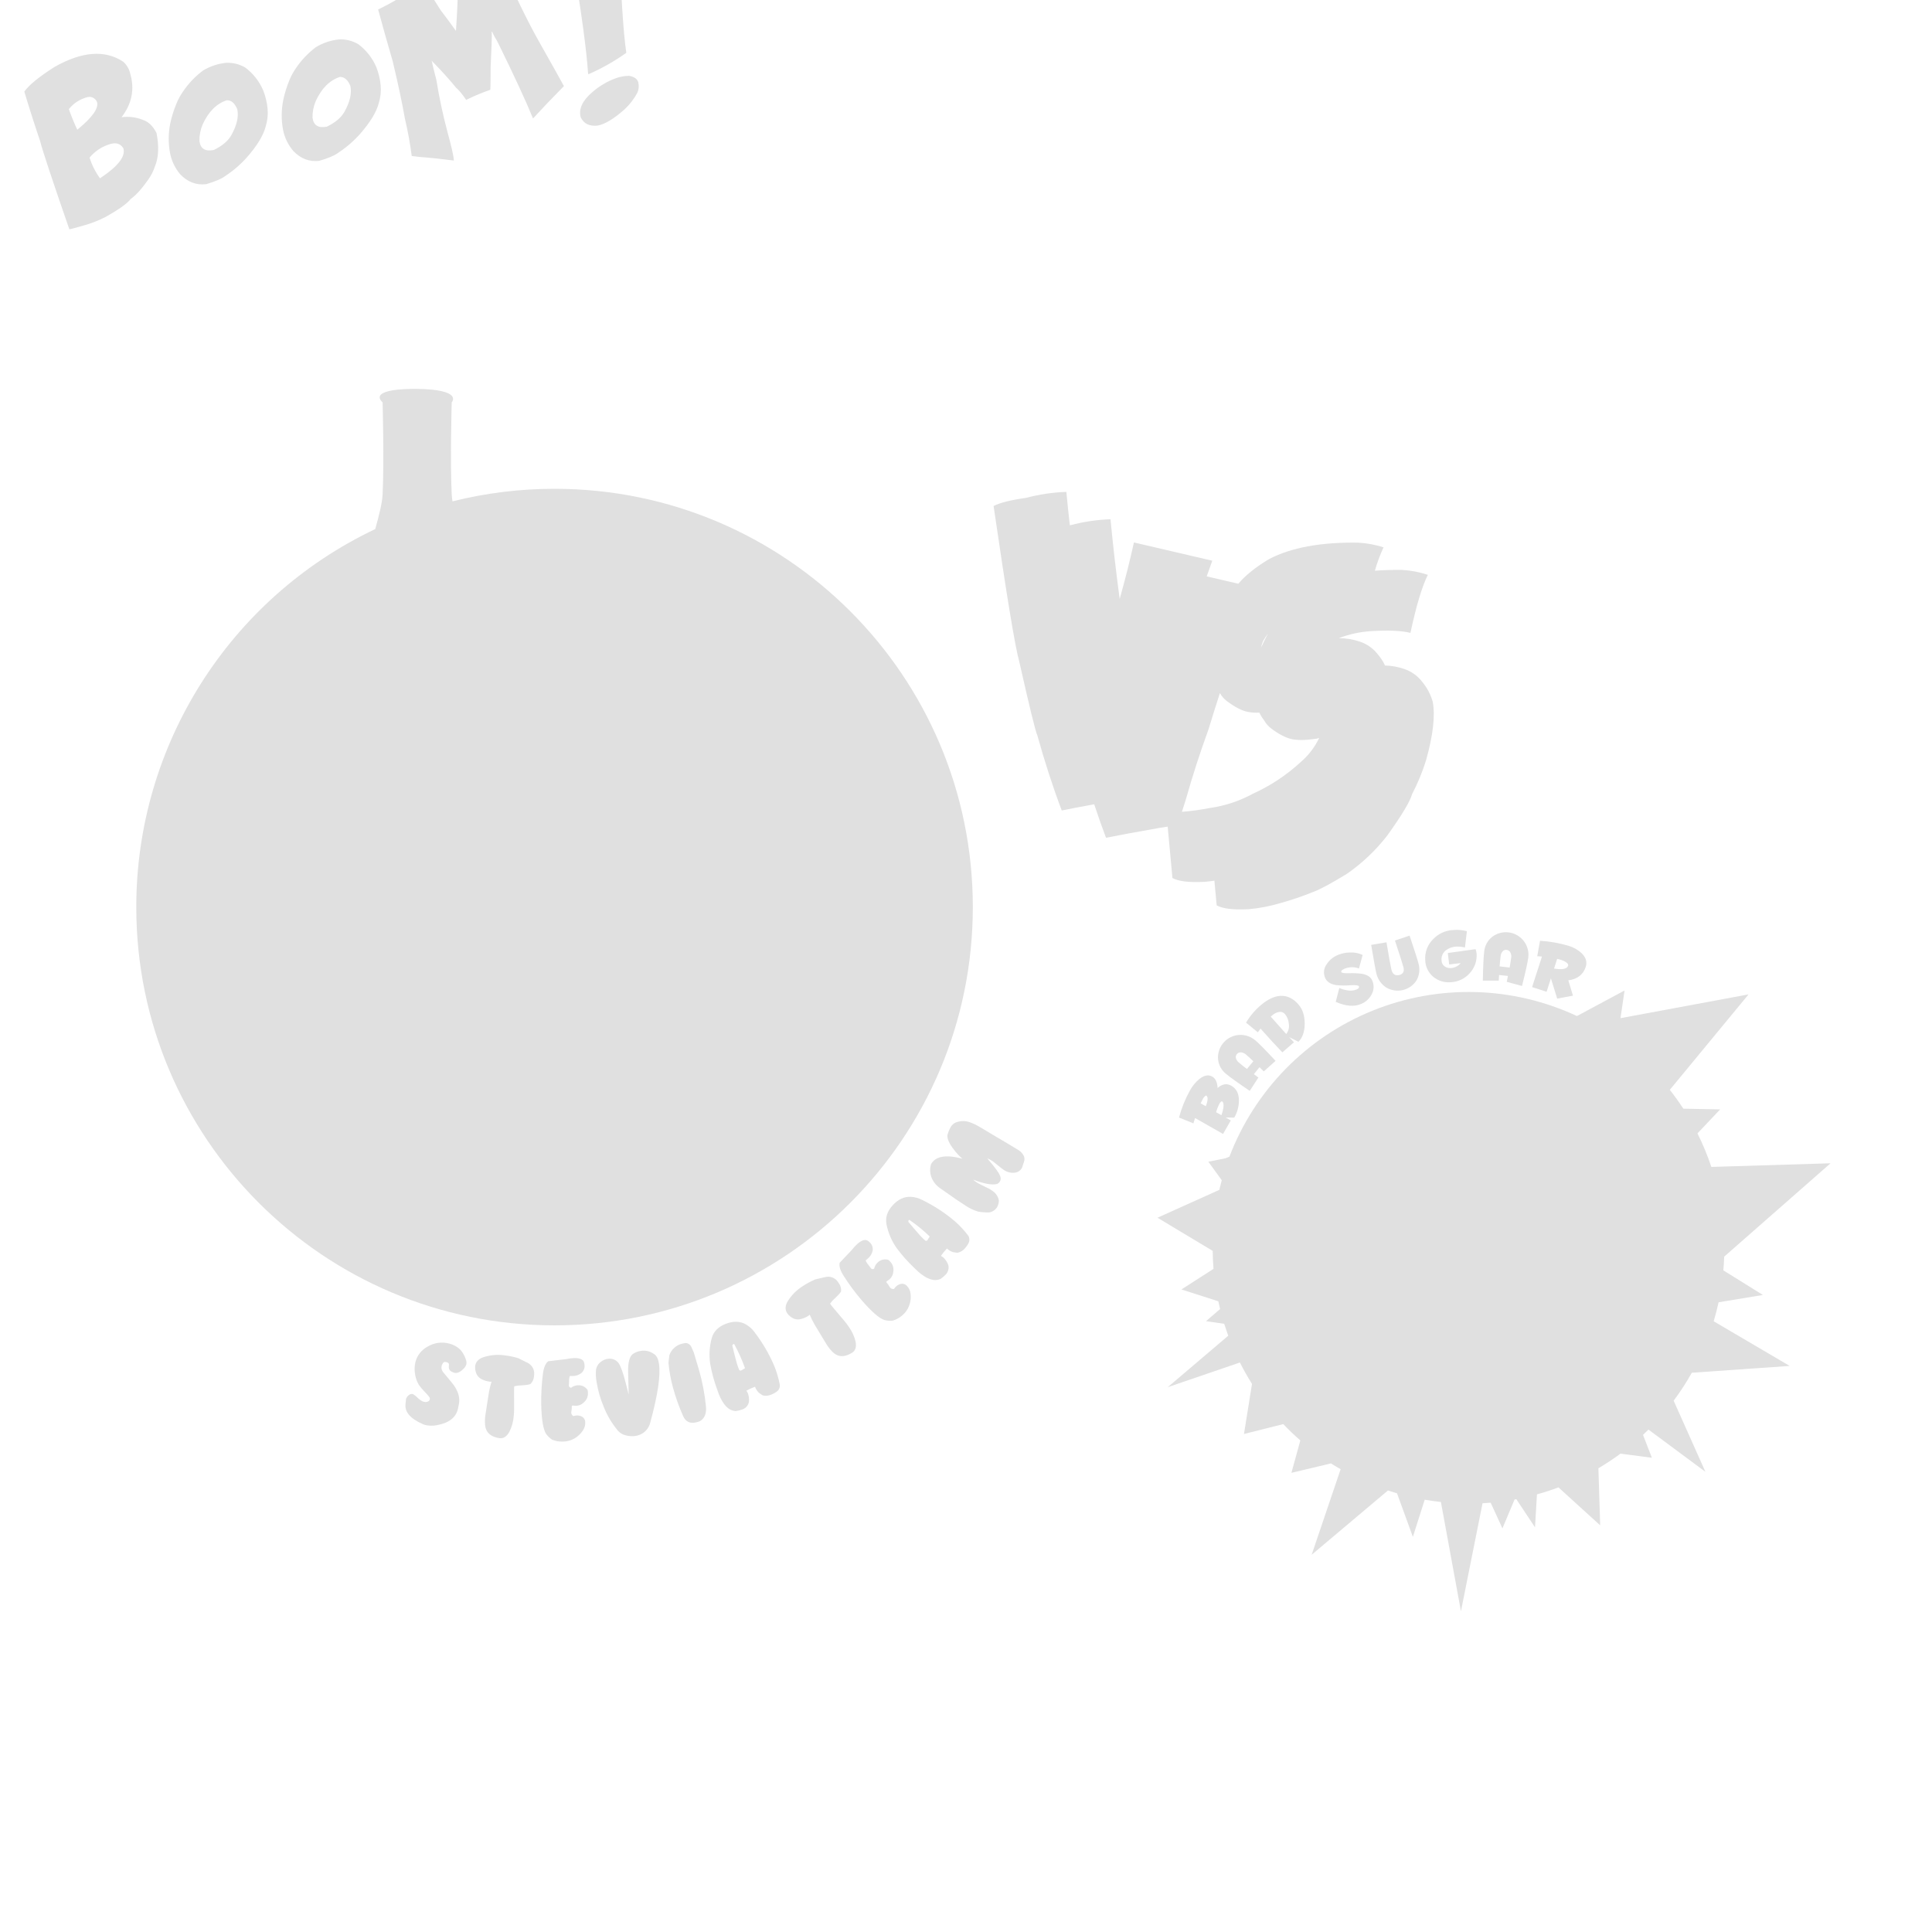
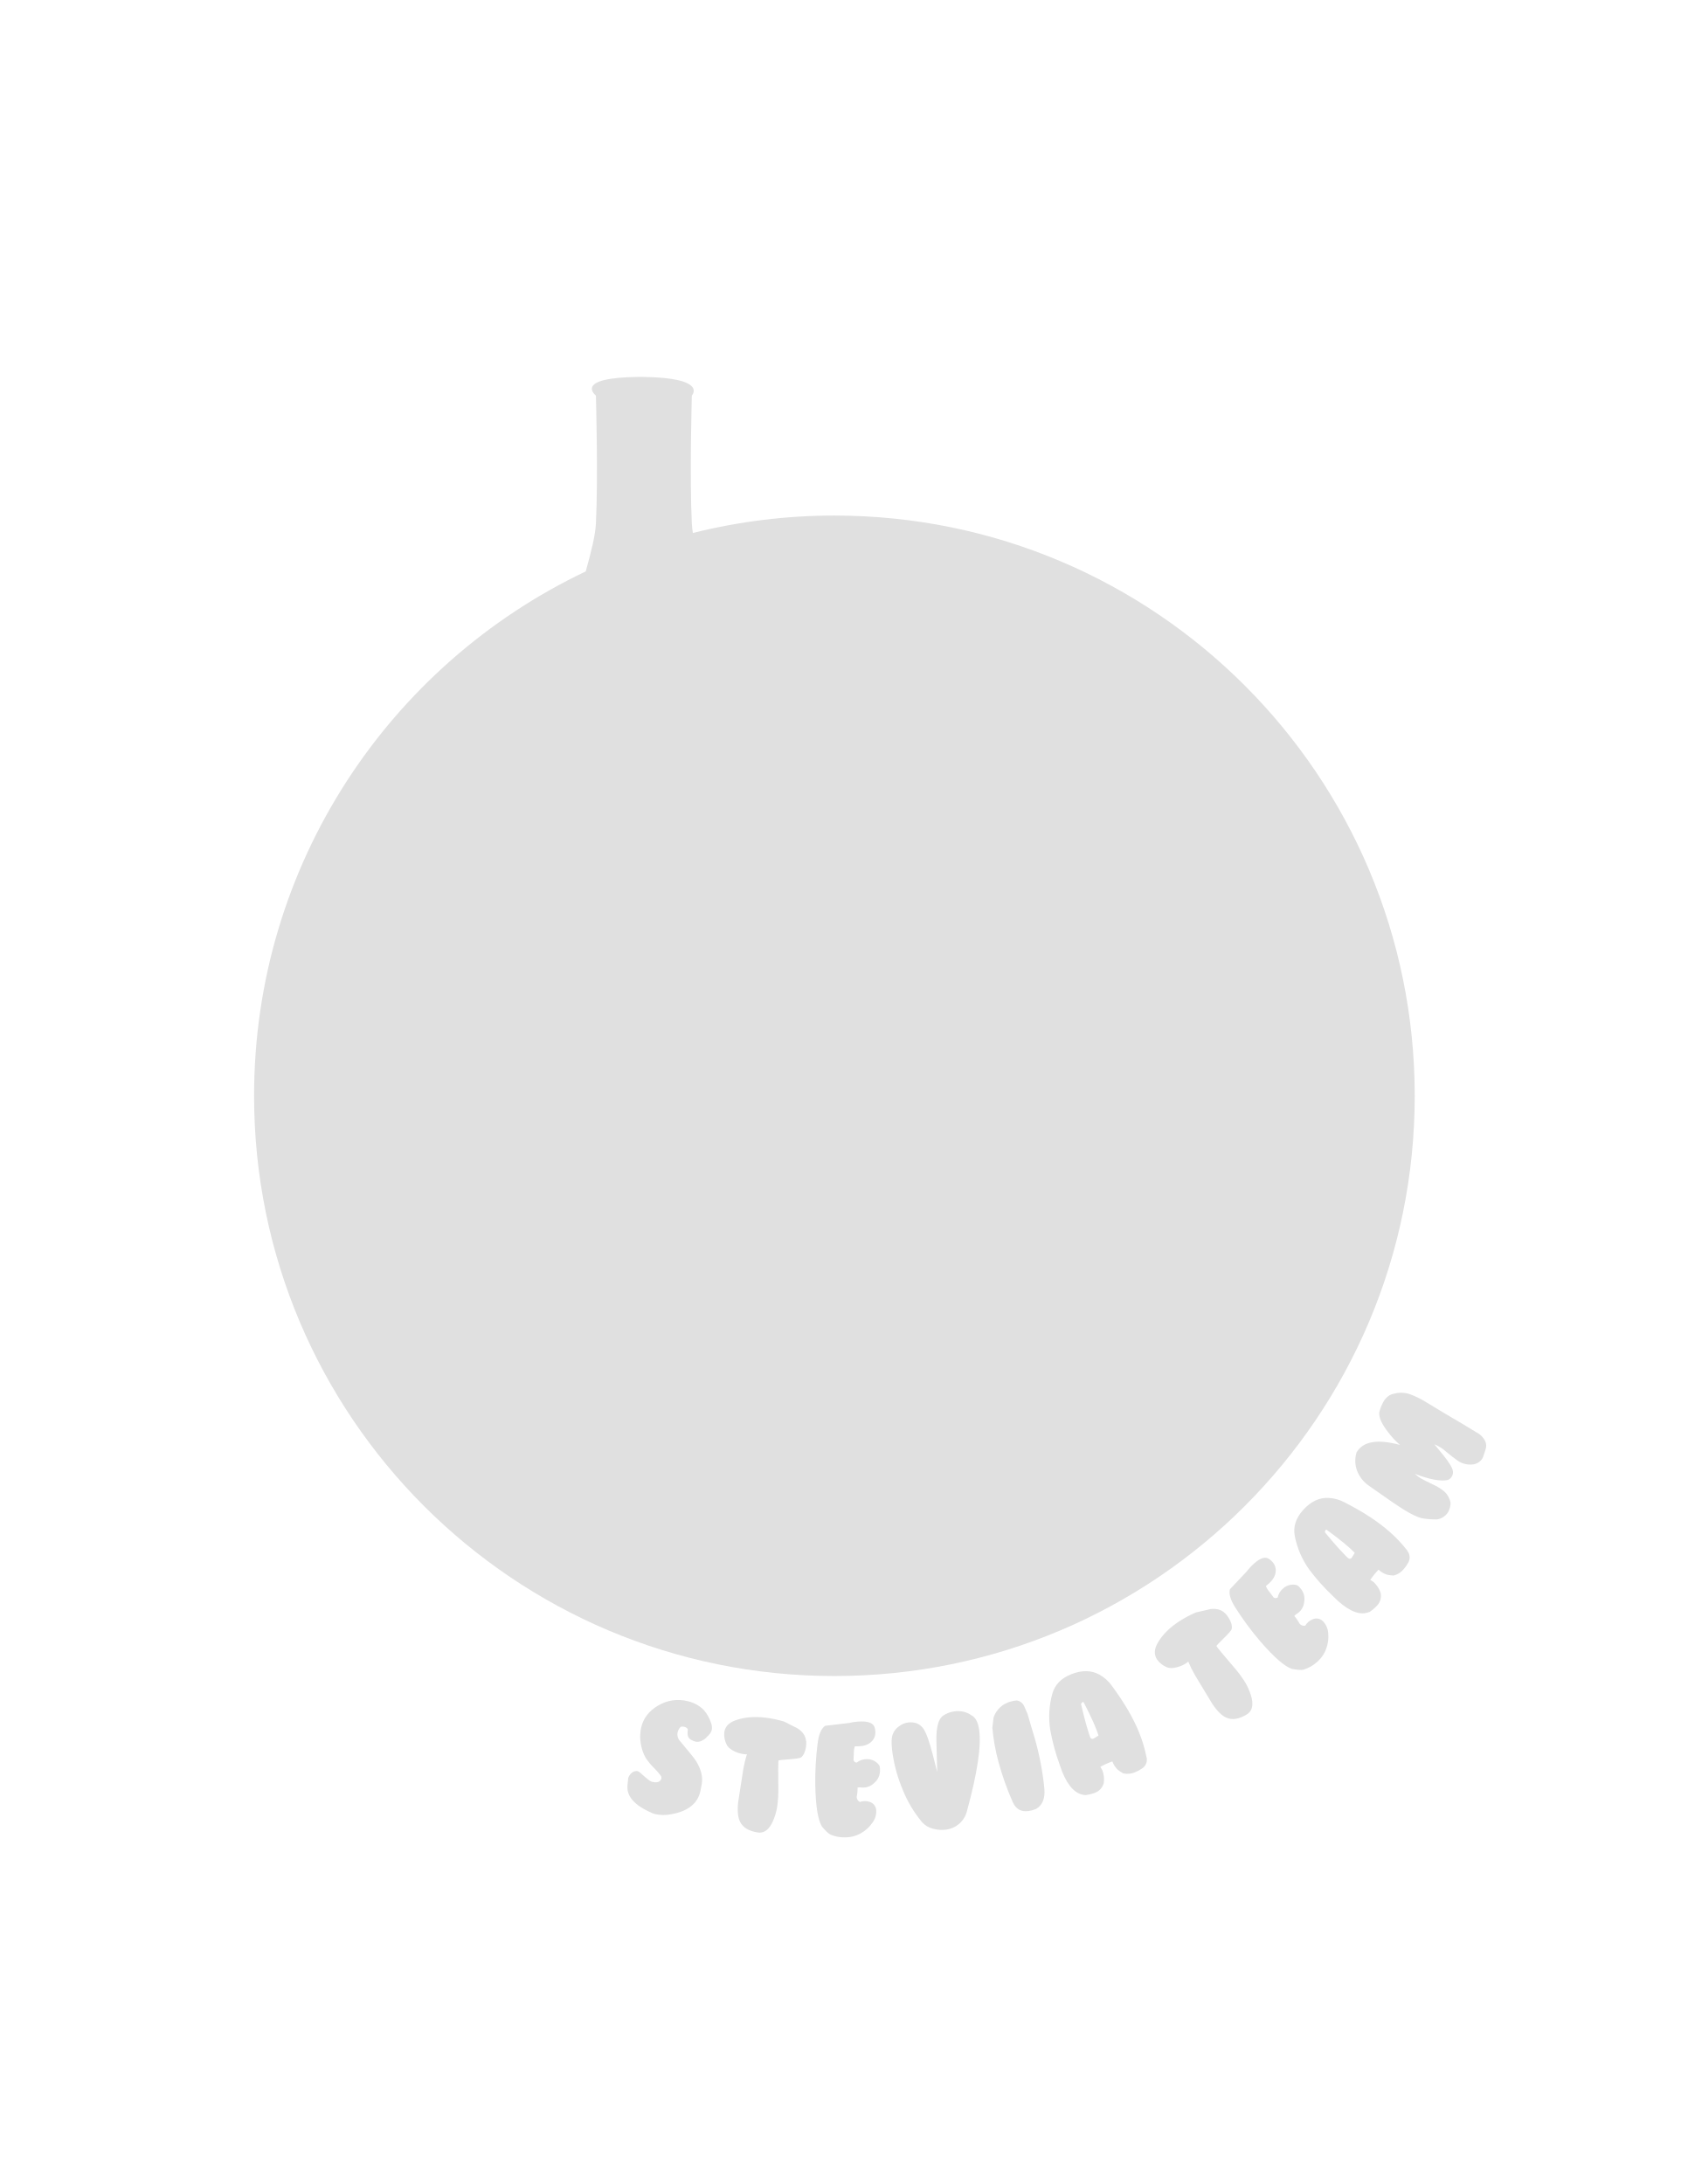
- <svg xmlns="http://www.w3.org/2000/svg" id="Calque_1" data-name="Calque 1" viewBox="0 0 1000 1000">
+ <svg xmlns="http://www.w3.org/2000/svg" id="Calque_1" data-name="Calque 1" viewBox="0 0 1000 1300">
  <defs>
-     <style>.cls-1{fill:#e0e0e0;}</style>
+     <style>.cls-1{fill:#e0e0e0;}.cls-2{clip-path:url(#clip-path);}.cls-3{fill:#f2f2f2;}</style>
+     <clipPath id="clip-path">
+       <path class="cls-1" d="M566.08,3697.47s0-.48.08-1.38h0c-.06.9-.08,1.38-.08,1.38h0" />
+     </clipPath>
  </defs>
-   <path class="cls-1" d="M637.27,561.94q4,2.25,4,7.69a17.67,17.67,0,0,1-2.43,8.86l-4.46-.08,2.67,1.52-4,7-14.49-8.23-.87,2.74-7.44-3a62.19,62.19,0,0,1,5.69-14.07,20.31,20.31,0,0,1,4.77-5.82q3.73-3,6.73-1.32,2.56,1.45,2.78,5.89Q633.82,560,637.27,561.94Zm-13,5.14h-.19a4.84,4.84,0,0,0-1.63,2q-.48.85-1,2l2.67,1.51Q625.9,568,624.31,567.07Zm8.24,3-.32,0a2.83,2.83,0,0,0-1,1.19,21.07,21.07,0,0,0-1.72,4.41l2.74,1.56a22.49,22.49,0,0,0,1-3.77Q633.58,570.67,632.55,570.08Z" />
-   <path class="cls-1" d="M649.82,538.52q2.79,2.38,10.41,10.59l-6.09,5.45-2.23-2.18L649,556l2.35,1.72-4.49,6.92q-9.37-6.35-12.23-8.78a10.91,10.91,0,0,1-4.17-7.69,11.68,11.68,0,0,1,19.34-9.62Zm-4.88,7.32a4.57,4.57,0,0,0-2.36-1.11,2.49,2.49,0,0,0-2.35.85,2.26,2.26,0,0,0-.49,2.19,4.21,4.21,0,0,0,1.38,2.1q2.34,2,4.3,3.43l3.3-4Q647.14,547.72,644.93,545.84Z" />
-   <path class="cls-1" d="M672.31,520.2q3,3.62,3,9.61,0,6.18-3.23,9.41l-4.8-2.4,2.47,2.66-6,5.21q-4.85-5-11.3-12.28l-1.4,1.92-6.09-5a35.63,35.63,0,0,1,7.95-9.32q5.19-4.29,9.88-4.56Q668.18,515.2,672.31,520.2ZM665.19,525a3.24,3.24,0,0,0-3.19-1.18,6.52,6.52,0,0,0-3.26,1.53q-.39.33-1,.85,2.65,3,8,9A6.64,6.64,0,0,0,667.1,530,8.88,8.88,0,0,0,665.19,525Z" />
-   <path class="cls-1" d="M705.3,494.29l-1.9,7a10.17,10.17,0,0,0-7.45.1q-2.07.91-1.69,1.77.29.66,3.88.58a39,39,0,0,1,6.93.31q4,.76,5.15,3.37a8,8,0,0,1-.23,7.22,10.77,10.77,0,0,1-5.46,5q-5.35,2.34-13.17-1.07l1.87-7.19a15.8,15.8,0,0,0,4.36,1.25,8.45,8.45,0,0,0,4.47-.42q1.72-.75,1.31-1.69-.34-.78-4.3-.58a37.32,37.32,0,0,1-7.52-.06q-4.35-.7-5.7-3.78a7.11,7.11,0,0,1,.83-7,12.46,12.46,0,0,1,5.6-4.73,16.67,16.67,0,0,1,6.52-1.37A13.54,13.54,0,0,1,705.3,494.29Z" />
-   <path class="cls-1" d="M734.21,498.68a11.43,11.43,0,0,1-1,8.72,11.58,11.58,0,0,1-15.72,3.72,11.76,11.76,0,0,1-5.1-7.38q-.62-2.48-2.67-14.66l7.92-1.35q2,11.89,2.53,14.08.9,3.64,4.09,2.85,3-.74,2.16-4-.56-2.27-4.4-13.84l7.58-2.54Q733.56,496.07,734.21,498.68Z" />
-   <path class="cls-1" d="M764.28,493.58a13.4,13.4,0,0,1-3.58,10.17,13.83,13.83,0,0,1-9.79,4.64,12.49,12.49,0,0,1-9.15-2.87,11.6,11.6,0,0,1-4.06-8.58,13.76,13.76,0,0,1,4-10.73,15.2,15.2,0,0,1,10.48-4.83,19.89,19.89,0,0,1,7.08.62l-1,8.42a18.71,18.71,0,0,0-4.25-.48,9.67,9.67,0,0,0-5.57,1.9,5.84,5.84,0,0,0-2.3,5.25,3.83,3.83,0,0,0,1.54,3.07,5.29,5.29,0,0,0,3.51.91,7.22,7.22,0,0,0,4.85-2.54q-1.87.15-5.94.68l-.72-5.93,14.36-2A7.37,7.37,0,0,1,764.28,493.58Z" />
-   <path class="cls-1" d="M791,495.85q-.47,3.64-3.22,14.49l-7.89-2.14.61-3.06-4.58-.47-.16,2.9h-8.25q.22-11.32.71-15a10.91,10.91,0,0,1,4.18-7.69,11.68,11.68,0,0,1,18.6,11Zm-8.8-.11a4.57,4.57,0,0,0-.35-2.58,2.49,2.49,0,0,0-2-1.51,2.25,2.25,0,0,0-2.1.78,4.21,4.21,0,0,0-1,2.3q-.4,3-.54,5.47l5.17.59Q781.8,498.62,782.18,495.74Z" />
-   <path class="cls-1" d="M820.76,500.51q-2,6-9,6.9l2.4,7.94L806,516.87l-3.25-10.46-2.24,6.93-7.5-2.42,5.11-15.82-2.45-.17,1.45-8a66.94,66.94,0,0,1,14.9,2.67,16.77,16.77,0,0,1,6.72,3.87Q822,496.74,820.76,500.51Zm-9.1-.66q.3-.93-1.15-1.85a9,9,0,0,0-2.33-1.11,22.07,22.07,0,0,0-2.19-.57l-1.61,5Q810.83,502.4,811.66,499.85Z" />
-   <path class="cls-1" d="M76.7,93a25.26,25.26,0,0,0,3.46-6.78q2.91-6.92.86-17.36-2.73-5.39-7.09-6.83a21.89,21.89,0,0,0-11-1.36Q71,50.12,67.37,38a11.17,11.17,0,0,0-3.71-6.13q-14.18-9.26-35.47,2.79-12,7.63-15.6,12.75,3.89,13,8.08,25.32,2,7.8,15.21,45.92,0,.21,7.15-1.86a59.39,59.39,0,0,0,11.38-4.38q10.73-6,13.22-9.4Q71.83,100,76.7,93ZM40,67.15q-2.35-5-4.37-10.66a18,18,0,0,1,9.83-6.26,4.23,4.23,0,0,1,4.77,2.64Q51.59,57.68,40,67.15ZM51.75,92.29A37.91,37.91,0,0,1,46.34,81.6a21.75,21.75,0,0,1,11.1-7.15q4.3-1.11,6.41,2.3Q65.74,83.06,51.75,92.29Z" />
-   <path class="cls-1" d="M93.28,90.22q5.76,6,13.41,5.11,7.09-2.07,10-4.29A57.2,57.2,0,0,0,128,81.22q7.76-8.93,9.5-15.69a23.89,23.89,0,0,0,1-9.27,34.77,34.77,0,0,0-2.26-9.47A29.15,29.15,0,0,0,127,35a17.91,17.91,0,0,0-9.88-2.49,28.66,28.66,0,0,0-12.05,4,45.11,45.11,0,0,0-10.43,11,32.33,32.33,0,0,0-3.23,5.91A58.59,58.59,0,0,0,88.09,64,40.64,40.64,0,0,0,88,79.18,24,24,0,0,0,93.28,90.22Zm11.61-25.81q4.56-9.95,12.52-12.52,3.47-.08,5.42,4.7,1.18,5.72-3.07,13.34-2.53,4.5-9.06,7.69Q104,79,103.23,73A20.91,20.91,0,0,1,104.89,64.41Z" />
-   <path class="cls-1" d="M151.81,78.15q5.76,6,13.41,5.11,7.1-2.07,10-4.29a57.17,57.17,0,0,0,11.31-9.83q7.76-8.93,9.5-15.69a23.89,23.89,0,0,0,1-9.27,34.75,34.75,0,0,0-2.26-9.47,29.14,29.14,0,0,0-9.31-11.83,17.91,17.91,0,0,0-9.88-2.49,28.65,28.65,0,0,0-12.05,4,45.11,45.11,0,0,0-10.43,11,32.33,32.33,0,0,0-3.23,5.91,58.56,58.56,0,0,0-3.28,10.59,40.63,40.63,0,0,0-.11,15.18A24.05,24.05,0,0,0,151.81,78.15Zm11.61-25.81q4.56-9.95,12.52-12.52,3.47-.08,5.42,4.7,1.18,5.72-3.07,13.34-2.53,4.5-9.07,7.69-6.67,1.35-7.46-4.64A20.93,20.93,0,0,1,163.43,52.33Z" />
-   <path class="cls-1" d="M209.61,61.53a188.42,188.42,0,0,1,3.5,19.21l4.11.5q6.68.46,17.73,1.86-.22-3.44-3.35-14.83a275.46,275.46,0,0,1-5.76-27q-2.05-7.81-2.28-9.58c-.13.08-.22.05-.26-.08l.19-.12q7.76,7.93,12.64,14,1.82,1.35,5.18,6.23l.92-.49a109.68,109.68,0,0,1,11.54-4.74q.17-1.32.18-11.76.74-15,.57-18.26l.19-.12a37.45,37.45,0,0,0,2.82,5.27l-.17.09c0,.12.12.15.24.09q12.93,26.32,18.29,39.52,7.19-7.85,16-16.75Q288.94,39.14,279.27,22q-8.82-15.47-21.6-44.38-9.24,5.09-20.52,10Q237,2,236,16q-4.57-6.41-7.89-10.67L218.83-9.4A127.62,127.62,0,0,1,195.72,4.9q3.52,13.06,7.51,26.67Q207.43,49.12,209.61,61.53Z" />
-   <path class="cls-1" d="M306.41,47.84q-7.59,6.59-5.82,12.92Q303,65.7,309.35,65q5.54-1,13.82-8.31a32.8,32.8,0,0,0,6.66-8.57,8.06,8.06,0,0,0,.59-5.26q-.6-2.9-4.84-3.61A20.87,20.87,0,0,0,319,40.4,38.62,38.62,0,0,0,306.41,47.84Z" />
-   <path class="cls-1" d="M304.63,38.4a107.72,107.72,0,0,0,19.54-11.06q-2.45-17-3.7-59.72-3.17,1.56-23.79,13.61,6.43,37.93,7.73,57A.17.17,0,0,1,304.63,38.4Z" />
-   <path class="cls-1" d="M926.33,707,887,683.89q1.45-4.84,2.53-9.83l22.95-3.79L892,657.54q.31-3.52.43-7.1l55.05-48.33L885.79,604a131.58,131.58,0,0,0-7.19-17.36l11.74-12.41-19.05-.38q-3.27-5-7-9.76l40.75-49.39L838.76,527l2.1-14.32-24.64,13.22A132.51,132.51,0,0,0,636.34,598.7l-2,.81-8.89,1.8,6.93,9.57c-.45,1.66-.88,3.32-1.27,5l-32,14.41,28.57,17.15q.06,4.7.43,9.32L611.5,667.42l19.11,6.13q.43,2,.91,4l-7.29,6.29,9.41,1.36q1,3.12,2.09,6.17L604.43,718l37.34-12.77q2.87,5.7,6.26,11.08l-4.15,25.92,20.34-5.12q4.21,4.42,8.83,8.45l-4.62,16.78,20.48-4.88q2.46,1.57,5,3l-15,44.28,39.49-33.27q2.32.77,4.69,1.46l8.21,22.54,6.13-19.23q4.15.72,8.38,1.17L756.18,834l11.18-55.91c1.41-.08,2.81-.18,4.2-.3l6.1,13.29,6.27-14.93.92-.18,9.67,14.58,1-17.06q5.67-1.57,11.13-3.62l21.6,19.64-.92-29.54a132.6,132.6,0,0,0,11.42-7.56L855,754.53l-4.58-11.86q1.43-1.34,2.83-2.72l29.47,21.86L866.28,725a132.61,132.61,0,0,0,9.4-14.47Z" />
-   <path class="cls-1" d="M503.53,469.5C503.53,349.94,406.6,253,287,253a216.91,216.91,0,0,0-52.8,6.5,33.77,33.77,0,0,1-.39-3.47c-.87-17.38,0-47.8,0-47.8s6.23-6.67-18.4-6.95h-1.59c-24.52.28-15.79,6.95-15.79,6.95s.87,30.42,0,47.8c-.21,4.11-1.68,10.32-3.81,17.82A216.51,216.51,0,0,0,70.54,469.5C70.54,589.06,167.47,686,287,686S503.53,589.06,503.53,469.5Z" />
-   <path class="cls-1" d="M238.31,698.64a12.48,12.48,0,0,0-5.8-3.21,14.42,14.42,0,0,0-11.33,1.66,12.49,12.49,0,0,0-6.12,7.78,15.47,15.47,0,0,0-.1,7.1,14.89,14.89,0,0,0,1.75,4.68,24.14,24.14,0,0,0,2.84,3.46,26.22,26.22,0,0,1,2.74,3.1,1.48,1.48,0,0,1,.19,1.11q-.41,1.4-2.42,1.38H220l0-.07a4.77,4.77,0,0,1-.92-.12,9,9,0,0,1-2.89-2,11,11,0,0,0-2.46-1.94,2.49,2.49,0,0,0-2.16.56,3.92,3.92,0,0,0-1.47,2.24q.05-.21,0,.36t-.2,2q-.74,6.15,8.89,10.35l.09.08a8.92,8.92,0,0,0,1.12.4,14.58,14.58,0,0,0,6.22.09q9.18-1.65,10.81-8.41.32-1.7.53-2.7.78-4.14-2.18-8.85-.83-1.33-5.87-7.29a3.68,3.68,0,0,1-.91-3.41,4.44,4.44,0,0,1,1.11-1.94,2.46,2.46,0,0,1,1.4,0q1.41.36,1.26,1.38-.38,2.57,1.18,3.42a8.17,8.17,0,0,0,1.66.7q1.83.47,4.1-1.45l0-.07a5.76,5.76,0,0,0,2.07-2.86,4.87,4.87,0,0,0-.28-2.58A14.12,14.12,0,0,0,238.31,698.64Z" />
-   <path class="cls-1" d="M276.47,710.24a6.17,6.17,0,0,0-3-4.64L268.3,703a41.59,41.59,0,0,0-7-1.46,24.25,24.25,0,0,0-11.25,1q-3.74,1.36-4.11,4.57a8.29,8.29,0,0,0,.81,4.27,5.8,5.8,0,0,0,3.1,2.75,11.84,11.84,0,0,0,3.57,1,3.26,3.26,0,0,0,1,0,42.34,42.34,0,0,0-1.34,5.49L252,727.48q-.92,6-.87,5.6-.51,4.88.72,7.3,1.63,3.23,6.65,4,3.09.47,5.16-3.31a21.66,21.66,0,0,0,2.22-7.88,34.79,34.79,0,0,0,.23-4.32q-.11-10.76.07-11.34a17.73,17.73,0,0,1,4-.48q3.91-.28,4.46-.76a6.2,6.2,0,0,0,1.76-3.92,11.08,11.08,0,0,0,.08-2.11Z" />
-   <path class="cls-1" d="M297.58,727.61a5.73,5.73,0,0,0,4.5-1.64,6,6,0,0,0,2.24-4.84,5.23,5.23,0,0,0-.19-1.67,5.48,5.48,0,0,0-4.62-2.46,6.14,6.14,0,0,0-3.92,1.3,1.29,1.29,0,0,1-1.15-.94q0-.32.12-2.57a6.91,6.91,0,0,1,.39-2.57l1.19,0a7.22,7.22,0,0,0,4.77-1.53,4.71,4.71,0,0,0,1.66-3.8,5.5,5.5,0,0,0-.35-1.94q-.79-2.09-5-2a21.6,21.6,0,0,0-4.41.56l-9,1.06q-2.19,1.55-2.8,6.62a110.21,110.21,0,0,0-.88,15.54q.24,11.8,2.51,15.43a11.79,11.79,0,0,0,3.12,3,12.72,12.72,0,0,0,5.46,1,11.81,11.81,0,0,0,6-1.55,13,13,0,0,0,4.41-4.09,6.92,6.92,0,0,0,1.27-4.74,3.41,3.41,0,0,0-2.47-2.87,5.59,5.59,0,0,0-3.61.06,2.1,2.1,0,0,1-1.16-1.92,15.36,15.36,0,0,0,.32-3.46A4.26,4.26,0,0,1,297.58,727.61Z" />
-   <path class="cls-1" d="M338.22,700.65a8.81,8.81,0,0,0-6.54-1.43,9.61,9.61,0,0,0-4,1.52q-2.73,1.82-2.57,9.51t.3,11.59l-1.68-6.56q-1.91-7.35-3.51-9.67a5.66,5.66,0,0,0-5.52-2.29,7.14,7.14,0,0,0-3.64,1.52,6.29,6.29,0,0,0-2.55,4.09,22.79,22.79,0,0,0,.3,6.44A55.5,55.5,0,0,0,312.42,728a45,45,0,0,0,7.49,12.62,7.82,7.82,0,0,0,3.94,2.3,12.46,12.46,0,0,0,5.23.31,8.09,8.09,0,0,0,1.16-.28,9.1,9.1,0,0,0,6.36-6.72q5.82-21.36,4.49-30.32Q340.46,701.79,338.22,700.65Z" />
-   <path class="cls-1" d="M361.82,709.16q-.24-.88-1.18-3.93t-1.52-5.17l-1.33-3a3.64,3.64,0,0,0-2.59-1.92,9.27,9.27,0,0,0-2.09.34,9.13,9.13,0,0,0-6.64,6L346,705.3a72.75,72.75,0,0,0,2.31,12.84,104.69,104.69,0,0,0,5.23,14.73q2,4.66,7.25,3.23.42-.11,1.53-.53,3.57-2.09,3.08-7.6A105.73,105.73,0,0,0,361.82,709.16Z" />
-   <path class="cls-1" d="M403.52,716.21a50.41,50.41,0,0,0-2.75-9.18,80.67,80.67,0,0,0-10.2-17.46,14.15,14.15,0,0,0-4.62-4.13q-4.56-2.53-10.56-.12-5.6,2.25-7,7.29a32.23,32.23,0,0,0-.77,13.44,78,78,0,0,0,3.49,12.89q.72,2.09.94,2.64,3.35,8.36,8.45,8.75l.14.06a15.43,15.43,0,0,0,3.55-.84,5.26,5.26,0,0,0,3.43-3.76,9.88,9.88,0,0,0-.55-4.72q-.46-.86-.74-1.27a29.72,29.72,0,0,1,4.47-2,8.08,8.08,0,0,0,2,3.09,14.6,14.6,0,0,0,2.06,1.38,7,7,0,0,0,4.46-.46,12,12,0,0,0,2.48-1.34,3.87,3.87,0,0,0,1.75-4.19Zm-18.82-7.47a7.75,7.75,0,0,1-1,.59.93.93,0,0,1-1.07-.21,33.85,33.85,0,0,1-1.78-5.44q-.76-2.77-1.82-7.29.46-.88,1-.67a82.21,82.21,0,0,1,5.58,12.46A8.76,8.76,0,0,0,384.69,708.75Z" />
-   <path class="cls-1" d="M439.46,686.94a34.72,34.72,0,0,0-2.6-3.45q-7-8.18-7.23-8.73a17.77,17.77,0,0,1,2.79-3q2.82-2.73,2.93-3.44a6.2,6.2,0,0,0-1.17-4.13,11.08,11.08,0,0,0-1.29-1.67l0,0a6.17,6.17,0,0,0-5.31-1.6l-5.6,1.3a41.52,41.52,0,0,0-6.3,3.37,24.26,24.26,0,0,0-8,8q-2,3.44-.22,6.15a8.29,8.29,0,0,0,3.36,2.76,5.8,5.8,0,0,0,4.14.11,11.82,11.82,0,0,0,3.39-1.52,3.24,3.24,0,0,0,.75-.62,42.37,42.37,0,0,0,2.5,5.07l3.57,5.91q3.17,5.21,2.93,4.85,2.74,4.07,5.25,5.13,3.33,1.43,7.65-1.23,2.67-1.63,1.83-5.85A21.64,21.64,0,0,0,439.46,686.94Z" />
-   <path class="cls-1" d="M469.26,665.41a3.41,3.41,0,0,0-3.74-.63,5.59,5.59,0,0,0-2.74,2.35,2.1,2.1,0,0,1-2.12-.73,15.31,15.31,0,0,0-2-2.86,4.26,4.26,0,0,1,1.26-1,5.73,5.73,0,0,0,2.42-4.14,6,6,0,0,0-1.37-5.15,5.22,5.22,0,0,0-1.21-1.16,5.48,5.48,0,0,0-5.13,1.06,6.14,6.14,0,0,0-2.18,3.51,1.29,1.29,0,0,1-1.49,0q-.17-.28-1.55-2.05a6.91,6.91,0,0,1-1.34-2.23l.9-.77a7.22,7.22,0,0,0,2.69-4.23,4.71,4.71,0,0,0-1.15-4,5.5,5.5,0,0,0-1.51-1.26q-1.94-1.1-5.13,1.64a21.57,21.57,0,0,0-3,3.25l-6.23,6.56q-.69,2.59,2.08,6.89A110.23,110.23,0,0,0,446,673q7.73,8.92,11.8,10.26a11.78,11.78,0,0,0,4.3.29,12.72,12.72,0,0,0,4.87-2.69,11.81,11.81,0,0,0,3.59-5,13,13,0,0,0,.78-6A6.92,6.92,0,0,0,469.26,665.41Z" />
-   <path class="cls-1" d="M500.84,639.16a50.42,50.42,0,0,0-6.56-7,80.7,80.7,0,0,0-16.93-11.06,14.16,14.16,0,0,0-6-1.63q-5.21-.22-9.5,4.61-4,4.52-3,9.65a32.23,32.23,0,0,0,5.32,12.36,78,78,0,0,0,8.88,10q1.58,1.55,2,1.94,6.73,6,11.47,4.05h.15a15.41,15.41,0,0,0,2.8-2.34,5.26,5.26,0,0,0,1.39-4.89,9.88,9.88,0,0,0-2.6-4q-.8-.56-1.23-.81a29.79,29.79,0,0,1,3.1-3.81,8.07,8.07,0,0,0,3.17,1.87,14.58,14.58,0,0,0,2.46.31,7,7,0,0,0,3.79-2.4,12,12,0,0,0,1.62-2.31,3.87,3.87,0,0,0-.31-4.53Zm-20.18,1.74a7.73,7.73,0,0,1-.59,1,.93.93,0,0,1-1.05.29,33.83,33.83,0,0,1-4-4.08q-1.92-2.14-4.88-5.71,0-1,.55-1A82.21,82.21,0,0,1,481.22,640,8.77,8.77,0,0,0,480.66,640.89Z" />
-   <path class="cls-1" d="M526.81,595.07l0,0q-5-3.06-12.6-7.51l-6.85-4.1a31.36,31.36,0,0,0-5.78-2.74,10,10,0,0,0-5.63-.11,5.63,5.63,0,0,0-3.94,2.89,15.56,15.56,0,0,0-1.62,4.07q-.3,2.85,3.4,7.54a28.63,28.63,0,0,0,4.35,4.65q-12.65-3.43-16.23,2.79a10.68,10.68,0,0,0,.22,6.88,12.12,12.12,0,0,0,4.46,5.57q9.29,6.61,13.1,9a24.52,24.52,0,0,0,6.62,3.13,31.45,31.45,0,0,0,5.63.43,6,6,0,0,0,4.08-2.61,7.29,7.29,0,0,0,1-3.64,7.7,7.7,0,0,0-2.36-4.18,18.4,18.4,0,0,0-4.18-2.57q-3.9-1.9-4.59-2.32a13.94,13.94,0,0,1-2.2-1.67q8.24,3.18,12.34,2.28a3.28,3.28,0,0,0,1.44-1.2,3,3,0,0,0,.47-2q-.2-1.83-3.64-6.11l-3.3-4a15.3,15.3,0,0,1,4.47,2.82q3.36,2.77,4.37,3.39A8.12,8.12,0,0,0,525,607a4.84,4.84,0,0,0,3.83-2.26,8.53,8.53,0,0,0,.53-1.38q.49-1.41.7-2.16a4.18,4.18,0,0,0-.13-2.87A7.34,7.34,0,0,0,526.81,595.07Z" />
-   <path class="cls-1" d="M600.39,428.48l4-.63,2.46,26.59q4.56,2.61,16.56,2c1.65-.12,3.38-.33,5.16-.61l1.18,12.77q4.56,2.61,16.56,2a81.7,81.7,0,0,0,16.39-3.16,150.77,150.77,0,0,0,16.92-5.74q4.93-1.72,17.43-9.34a94.78,94.78,0,0,0,21.08-20q11.31-15.82,12.74-21.29a104.88,104.88,0,0,0,7.2-17.37q5.54-19.67,3.51-30.46a27.84,27.84,0,0,0-5.27-10.1,19.67,19.67,0,0,0-9.53-6.9,33.2,33.2,0,0,0-9.91-1.78,22.73,22.73,0,0,0-3.47-5.45,19.67,19.67,0,0,0-9.53-6.9,33.93,33.93,0,0,0-10.91-1.8,56.39,56.39,0,0,1,16.86-3.64q13.41-.82,20.22.91,4.41-20.68,9-30.06A52,52,0,0,0,725.91,295q-7.54-.12-14.28.4a82.22,82.22,0,0,1,4.49-12.1A52,52,0,0,0,703,280.88q-29.1-.46-46.26,8.57-10.32,6.22-15.79,12.69l-16.36-3.81q1.57-4.43,2.89-8.11l-40.56-9.45q-3,13.67-7.38,29.26-2.8-20.84-4.75-41.27A94.69,94.69,0,0,0,554,271.85l-.26,0q-1-8.66-1.79-17.25a94.69,94.69,0,0,0-20.85,3.09q-11.79,1.65-16.82,4.21,10.15,69.6,13.26,80.42,8.08,35.86,9.41,38.38,5.66,20.4,12.61,38.81,6.77-1.39,16.8-3.21,2.92,8.87,6.11,17.33Q582.67,431.58,600.39,428.48Zm56-100.72c-1.15,2.14-2.35,4.58-3.64,7.36l-.07.22a16.63,16.63,0,0,1,1.17-3.68C654.64,330.34,655.49,329,656.41,327.77Zm-25,30.91h0a13.41,13.41,0,0,0,3.53,4.14q6.26,4.71,10.94,5.67a26.15,26.15,0,0,0,6,.39,19.57,19.57,0,0,0,2.42,3.93,13.42,13.42,0,0,0,3.53,4.14q6.26,4.71,10.94,5.66t12.78-.27c.38-.09.81-.23,1.28-.38a37.68,37.68,0,0,1-9.37,12.31,93.19,93.19,0,0,1-24.92,16.56,65.43,65.43,0,0,1-22.2,7.38,127.45,127.45,0,0,1-14.56,2l2.11-6.67q4.9-17.43,11.68-36.1Q628.41,368,631.44,358.68Z" />
+   <path class="cls-1" d="M566.08,3697.47s0-.48.08-1.38h0c-.06.9-.08,1.38-.08,1.38h0" />
+   <g class="cls-2">
+     <rect class="cls-3" x="566.08" y="3696.09" width="0.08" height="1.38" />
+   </g>
+   <path class="cls-1" d="M418.85,1017.81a19.91,19.91,0,0,0-9.25-5.13,23,23,0,0,0-18.08,2.64q-7.75,4.58-9.76,12.41a24.69,24.69,0,0,0-.15,11.33,23.76,23.76,0,0,0,2.79,7.46,38.58,38.58,0,0,0,4.53,5.52,41.74,41.74,0,0,1,4.37,4.94,2.37,2.37,0,0,1,.3,1.76q-.66,2.23-3.87,2.2l-.08,0-.06-.1a7.69,7.69,0,0,1-1.47-.2q-1.42-.37-4.6-3.27t-3.93-3.1a4,4,0,0,0-3.44.89,6.26,6.26,0,0,0-2.34,3.57c.06-.22.05,0,0,.57s-.17,1.66-.32,3.16q-1.19,9.82,14.18,16.52l.15.13a14.33,14.33,0,0,0,1.79.64,23.26,23.26,0,0,0,9.93.15q14.65-2.63,17.24-13.42.52-2.71.84-4.31,1.25-6.61-3.48-14.12-1.32-2.11-9.36-11.64a5.86,5.86,0,0,1-1.45-5.43,7.08,7.08,0,0,1,1.77-3.1,3.93,3.93,0,0,1,2.23,0q2.25.58,2,2.2-.61,4.11,1.89,5.46a13,13,0,0,0,2.64,1.12q2.92.75,6.54-2.32l-.06-.1q2.85-2.46,3.3-4.57a7.77,7.77,0,0,0-.45-4.11A22.52,22.52,0,0,0,418.85,1017.81Z" />
+   <path class="cls-1" d="M479.74,1036.32q-.36-4.37-4.85-7.41-5.48-2.8-8.18-4.16a66.32,66.32,0,0,0-11.16-2.34q-10.25-1.19-17.94,1.64-6,2.16-6.56,7.29a13.22,13.22,0,0,0,1.29,6.82q1.16,2.65,4.95,4.39a18.87,18.87,0,0,0,5.7,1.62,5.18,5.18,0,0,0,1.56,0,67.59,67.59,0,0,0-2.14,8.76l-1.7,10.89q-1.37,9-1.39,9-.81,7.75,1.16,11.61,2.6,5.15,10.61,6.34,4.93.75,8.23-5.28a34.54,34.54,0,0,0,3.54-12.58,55.53,55.53,0,0,0,.37-6.88q-.17-17.17.11-18.08.21-.32,6.45-.76t7.11-1.21q2.22-2,2.81-6.25a17.67,17.67,0,0,0,.13-3.36Z" />
+   <path class="cls-1" d="M439.3,1072.8v0A.31.31,0,0,0,439.3,1072.8Z" />
+   <path class="cls-1" d="M513,1064a9.15,9.15,0,0,0,7.18-2.61,9.61,9.61,0,0,0,3.57-7.71,8.33,8.33,0,0,0-.3-2.66,8.74,8.74,0,0,0-7.38-3.92,9.79,9.79,0,0,0-6.25,2.08,2.06,2.06,0,0,1-1.83-1.51q.08-.51.19-4.1a11,11,0,0,1,.62-4.1l1.89,0q4.9-.08,7.62-2.45A7.51,7.51,0,0,0,521,1031a8.77,8.77,0,0,0-.57-3.09q-1.26-3.33-8-3.23a34.43,34.43,0,0,0-7,.89l-14.34,1.69q-3.49,2.47-4.47,10.57a175.81,175.81,0,0,0-1.4,24.8q.39,18.83,4,24.62,3.33,4,5,4.74a20.3,20.3,0,0,0,8.72,1.67,18.85,18.85,0,0,0,9.51-2.48,20.71,20.71,0,0,0,7-6.52,11,11,0,0,0,2-7.56,5.45,5.45,0,0,0-3.95-4.58,8.91,8.91,0,0,0-5.76.09,3.35,3.35,0,0,1-1.86-3.07,24.46,24.46,0,0,0,.51-5.51A6.79,6.79,0,0,1,513,1064Z" />
+   <path class="cls-1" d="M578.18,1021a14.05,14.05,0,0,0-10.42-2.28,15.32,15.32,0,0,0-6.34,2.42q-4.35,2.91-4.1,15.17t.48,18.49l-2.68-10.47q-3-11.72-5.59-15.43-3-4.17-8.8-3.65a11.4,11.4,0,0,0-5.81,2.43,10,10,0,0,0-4.08,6.52q-.55,3.3.48,10.28a88.53,88.53,0,0,0,5.69,20.2,71.78,71.78,0,0,0,11.94,20.14,12.47,12.47,0,0,0,6.28,3.68,19.87,19.87,0,0,0,8.33.5,12.82,12.82,0,0,0,1.85-.45,14.52,14.52,0,0,0,10.15-10.72q9.29-34.07,7.17-48.37Q581.75,1022.86,578.18,1021Z" />
+   <path class="cls-1" d="M615.83,1034.63q-.38-1.41-1.88-6.26t-2.42-8.26l-2.12-4.86a5.81,5.81,0,0,0-4.13-3.07,14.8,14.8,0,0,0-3.33.55,14.57,14.57,0,0,0-10.6,9.56l-.73,6.17a116,116,0,0,0,3.69,20.48,167,167,0,0,0,8.34,23.49q3.17,7.43,11.56,5.15.66-.18,2.45-.84,5.69-3.33,4.91-12.12A168.79,168.79,0,0,0,615.83,1034.63Z" />
+   <path class="cls-1" d="M682.35,1045.88a80.47,80.47,0,0,0-4.39-14.64q-5.12-12.77-16.26-27.86a22.57,22.57,0,0,0-7.37-6.59q-7.27-4-16.85-.19-8.94,3.58-11.19,11.62a51.42,51.42,0,0,0-1.23,21.44,124.4,124.4,0,0,0,5.56,20.57q1.15,3.34,1.5,4.22,5.35,13.33,13.48,14l.22.1a24.63,24.63,0,0,0,5.67-1.35,8.39,8.39,0,0,0,5.47-6,15.77,15.77,0,0,0-.88-7.52q-.74-1.37-1.18-2a47.44,47.44,0,0,1,7.14-3.23,12.88,12.88,0,0,0,3.18,4.93,23.35,23.35,0,0,0,3.29,2.2,11.24,11.24,0,0,0,7.12-.72,19.11,19.11,0,0,0,4-2.14,6.17,6.17,0,0,0,2.79-6.68Zm-30-11.92a12.32,12.32,0,0,1-1.52.94,1.49,1.49,0,0,1-1.71-.33q-.65-.94-2.83-8.69-1.22-4.42-2.9-11.63.73-1.41,1.52-1.07,6.86,13.19,8.9,19.88A14.12,14.12,0,0,0,652.32,1034Z" />
+   <path class="cls-1" d="M739.66,999.22a55.5,55.5,0,0,0-4.14-5.51q-11.16-13-11.53-13.93,0-.38,4.45-4.73t4.67-5.49q.42-3-1.87-6.6a17.66,17.66,0,0,0-2.06-2.66l-.07,0q-3.08-3.12-8.48-2.56-6,1.37-8.93,2.07a66.33,66.33,0,0,0-10.05,5.38Q693,970.9,689,978q-3.18,5.49-.35,9.8a13.22,13.22,0,0,0,5.36,4.4q2.59,1.28,6.61.18A18.86,18.86,0,0,0,706,990a5.18,5.18,0,0,0,1.2-1,67.59,67.59,0,0,0,4,8.09l5.69,9.43q4.74,7.79,4.7,7.77,4.36,6.46,8.34,8.15,5.31,2.28,12.2-2,4.26-2.6,2.92-9.33A34.53,34.53,0,0,0,739.66,999.22Z" />
+   <path class="cls-1" d="M721.56,1014.27l0,0Z" />
+   <path class="cls-1" d="M787.22,964.88a5.45,5.45,0,0,0-6-1,8.91,8.91,0,0,0-4.37,3.75,3.35,3.35,0,0,1-3.39-1.17,24.45,24.45,0,0,0-3.13-4.57,6.8,6.8,0,0,1,2-1.62,9.15,9.15,0,0,0,3.86-6.6,9.61,9.61,0,0,0-2.18-8.22,8.34,8.34,0,0,0-1.93-1.85,8.74,8.74,0,0,0-8.18,1.7,9.79,9.79,0,0,0-3.48,5.59,2.06,2.06,0,0,1-2.37,0q-.27-.44-2.47-3.27a11,11,0,0,1-2.14-3.55l1.44-1.23q3.72-3.19,4.3-6.75a7.51,7.51,0,0,0-1.83-6.36,8.76,8.76,0,0,0-2.41-2q-3.1-1.76-8.19,2.61a34.46,34.46,0,0,0-4.85,5.18L732,946q-1.11,4.13,3.31,11a175.81,175.81,0,0,0,14.77,20q12.33,14.24,18.82,16.38,5.11.94,6.86.46a20.3,20.3,0,0,0,7.77-4.29,18.85,18.85,0,0,0,5.73-8,20.71,20.71,0,0,0,1.24-9.51A11,11,0,0,0,787.22,964.88Z" />
+   <path class="cls-1" d="M837.61,923a80.44,80.44,0,0,0-10.47-11.14q-10.29-9.14-27-17.65a22.58,22.58,0,0,0-9.54-2.6q-8.31-.36-15.16,7.36-6.4,7.2-4.82,15.4a51.43,51.43,0,0,0,8.48,19.73A124.42,124.42,0,0,0,793.27,950q2.52,2.47,3.23,3.1,10.74,9.54,18.3,6.47H815a24.61,24.61,0,0,0,4.47-3.74,8.39,8.39,0,0,0,2.22-7.81,15.77,15.77,0,0,0-4.15-6.33q-1.27-.9-2-1.29a47.51,47.51,0,0,1,4.94-6.08,12.88,12.88,0,0,0,5.05,3,23.35,23.35,0,0,0,3.93.5,11.24,11.24,0,0,0,6-3.83,19.11,19.11,0,0,0,2.58-3.69,6.18,6.18,0,0,0-.49-7.22Zm-32.19,2.76a12.4,12.4,0,0,1-.95,1.52,1.49,1.49,0,0,1-1.68.46q-1-.55-6.42-6.5-3.07-3.41-7.79-9.1,0-1.59.88-1.64,12,8.73,16.84,13.81A14,14,0,0,0,805.42,925.78Z" />
+   <path class="cls-1" d="M884,857.91a11.7,11.7,0,0,0-5-5.2l-.07,0q-7.91-4.88-20.09-12L848,834.14a50,50,0,0,0-9.23-4.38,16,16,0,0,0-9-.19q-3.8.59-6.28,4.61a24.82,24.82,0,0,0-2.59,6.49q-.48,4.55,5.41,12a45.67,45.67,0,0,0,6.95,7.42q-20.17-5.47-25.89,4.45a17,17,0,0,0,.35,11,19.33,19.33,0,0,0,7.1,8.88q14.81,10.55,20.89,14.3,6.59,4.06,10.56,5a50.16,50.16,0,0,0,9,.69,9.48,9.48,0,0,0,6.51-4.17,11.64,11.64,0,0,0,1.56-5.81,12.28,12.28,0,0,0-3.77-6.67,29.33,29.33,0,0,0-6.66-4.11q-6.22-3-7.32-3.7a22.26,22.26,0,0,1-3.51-2.67q13.14,5.08,19.68,3.65A5.22,5.22,0,0,0,864,879a4.8,4.8,0,0,0,.75-3.18q-.32-2.93-5.81-9.75l-5.26-6.38a24.43,24.43,0,0,1,7.13,4.5,87.8,87.8,0,0,0,7,5.41,13,13,0,0,0,8.35,2.12,7.72,7.72,0,0,0,6.12-3.6,13.57,13.57,0,0,0,.85-2.2q.78-2.25,1.12-3.45A6.67,6.67,0,0,0,884,857.91Z" />
+   <path class="cls-1" d="M842,652.27c0-190.75-154.64-345.39-345.39-345.39a346.05,346.05,0,0,0-84.24,10.37,53.7,53.7,0,0,1-.61-5.54c-1.39-27.73,0-76.26,0-76.26s9.94-10.64-29.36-11.09v0h-2.53v0c-39.12.45-25.2,11.09-25.2,11.09s1.39,48.53,0,76.26c-.33,6.56-2.67,16.45-6.08,28.43C231.9,395.58,151.22,514.5,151.22,652.27c0,190.74,154.63,345.37,345.38,345.37S842,843,842,652.27Z" />
</svg>
